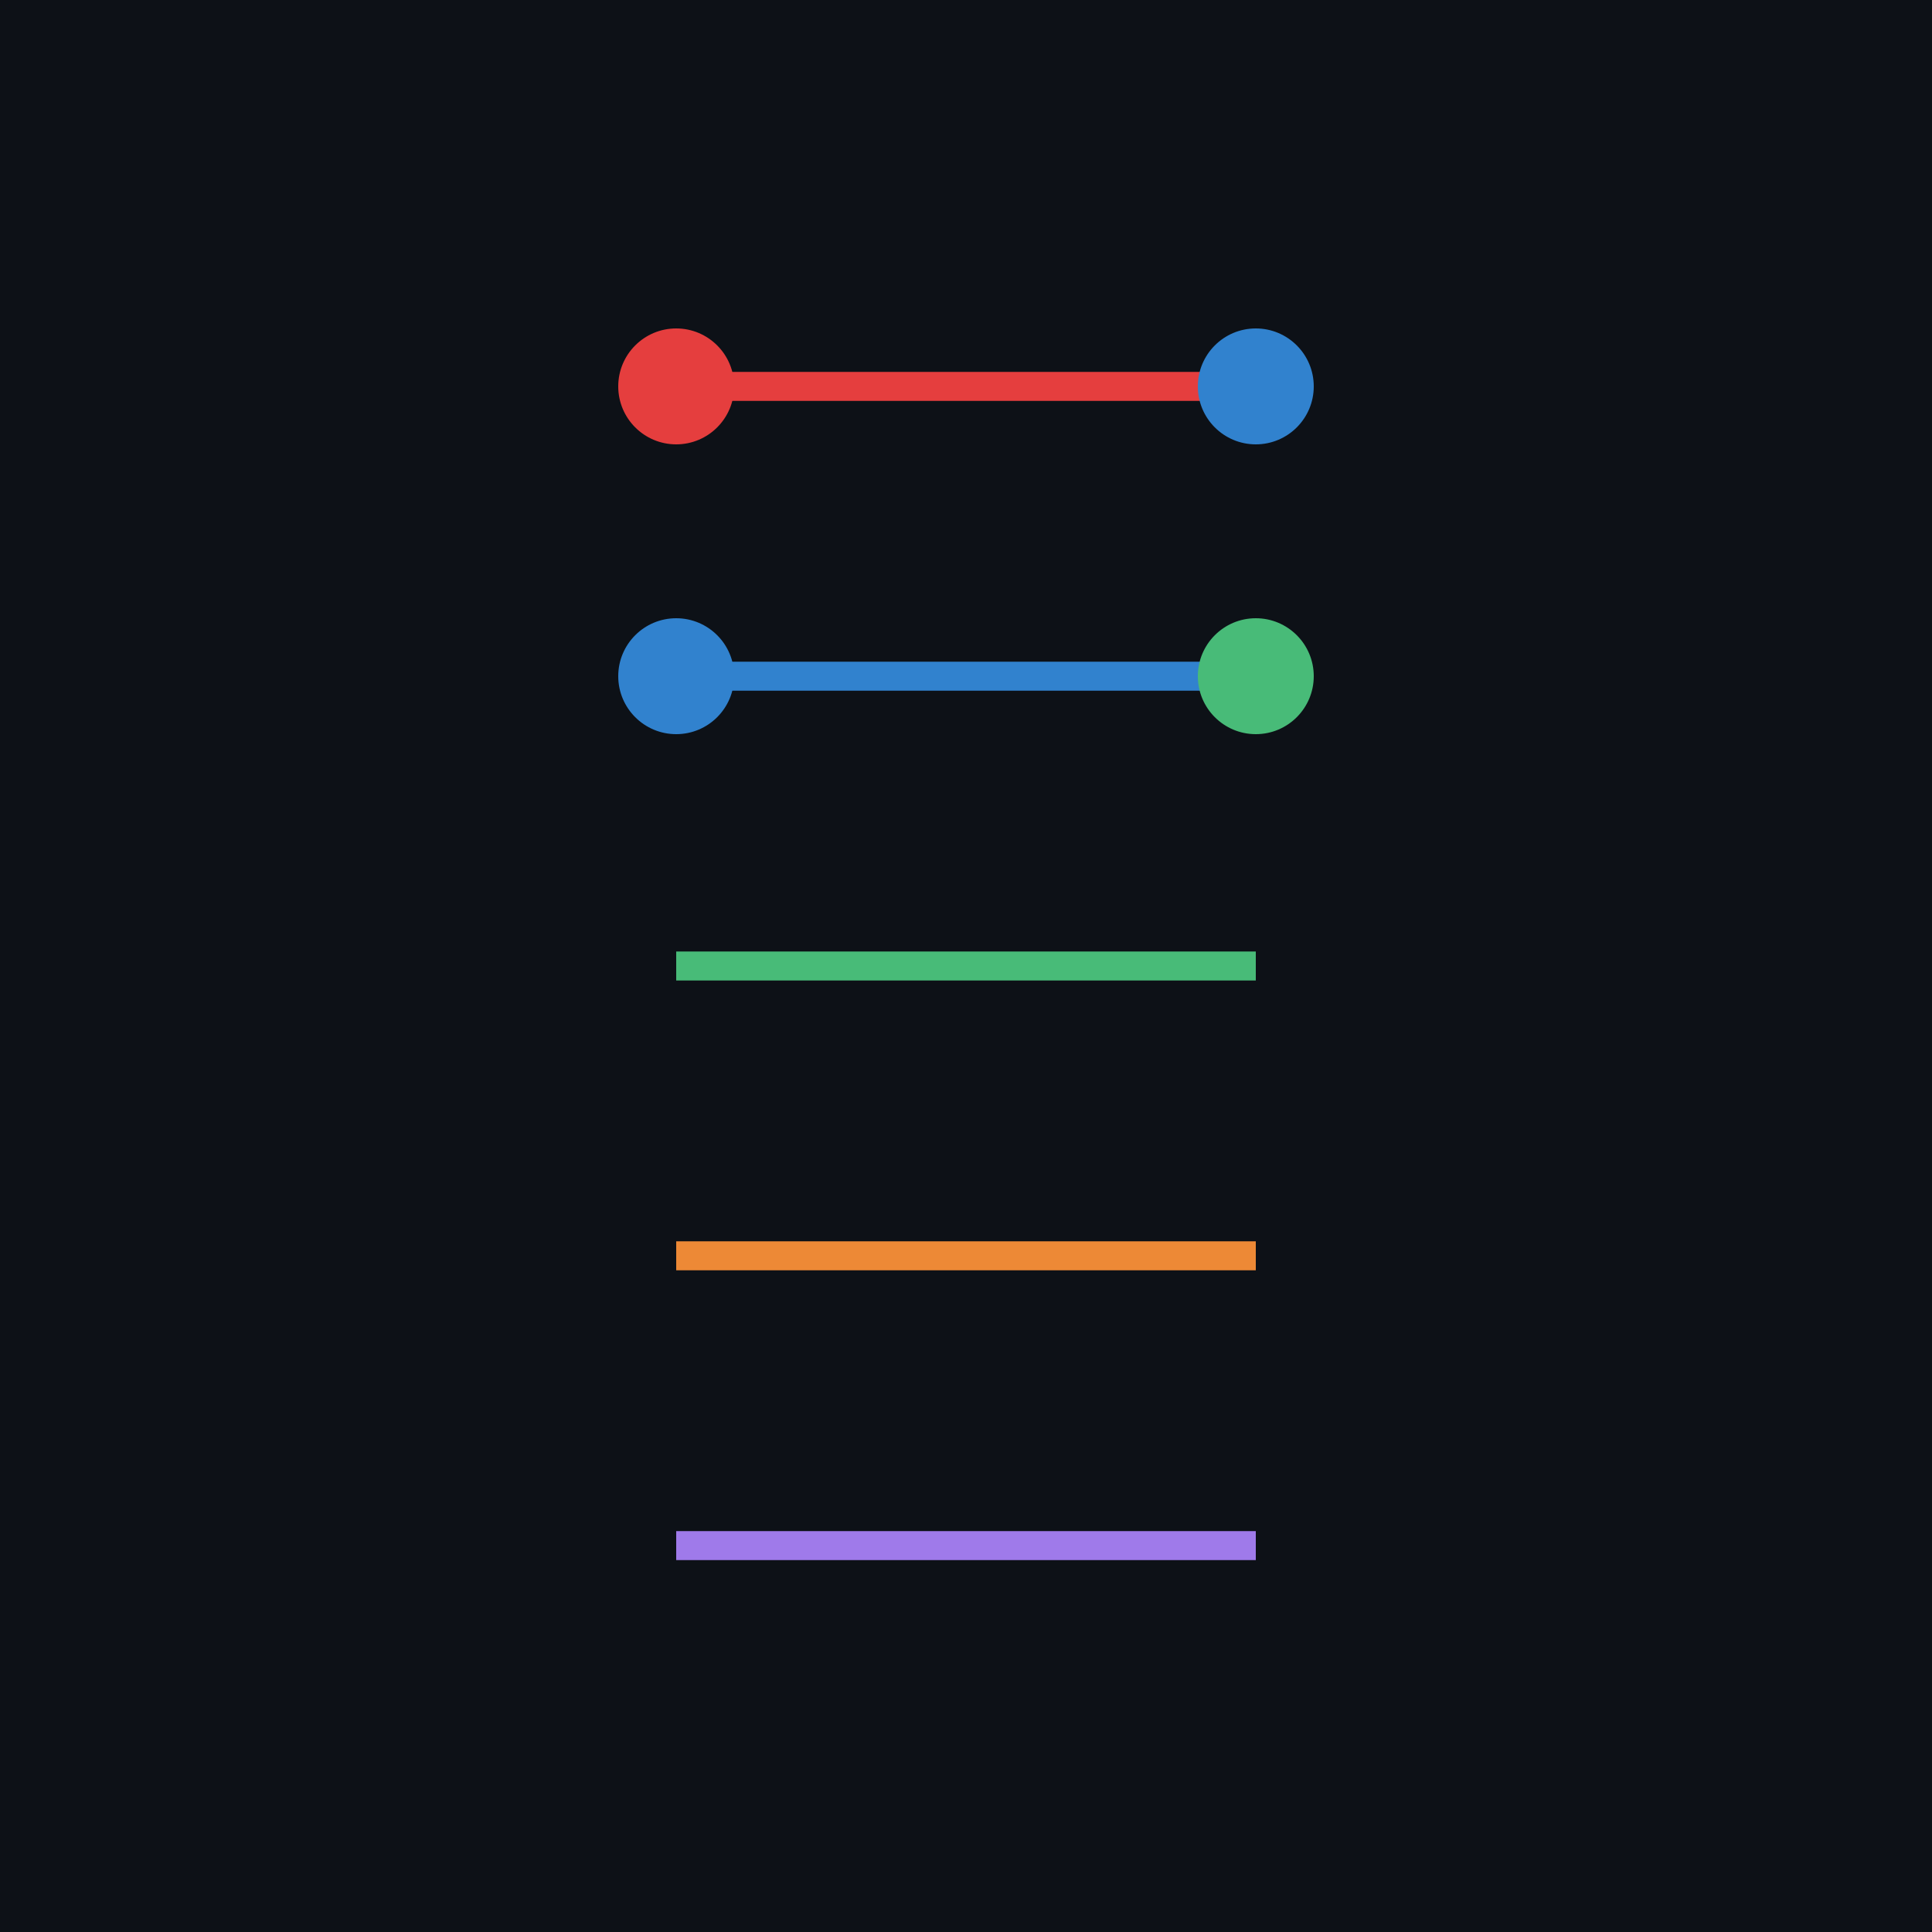
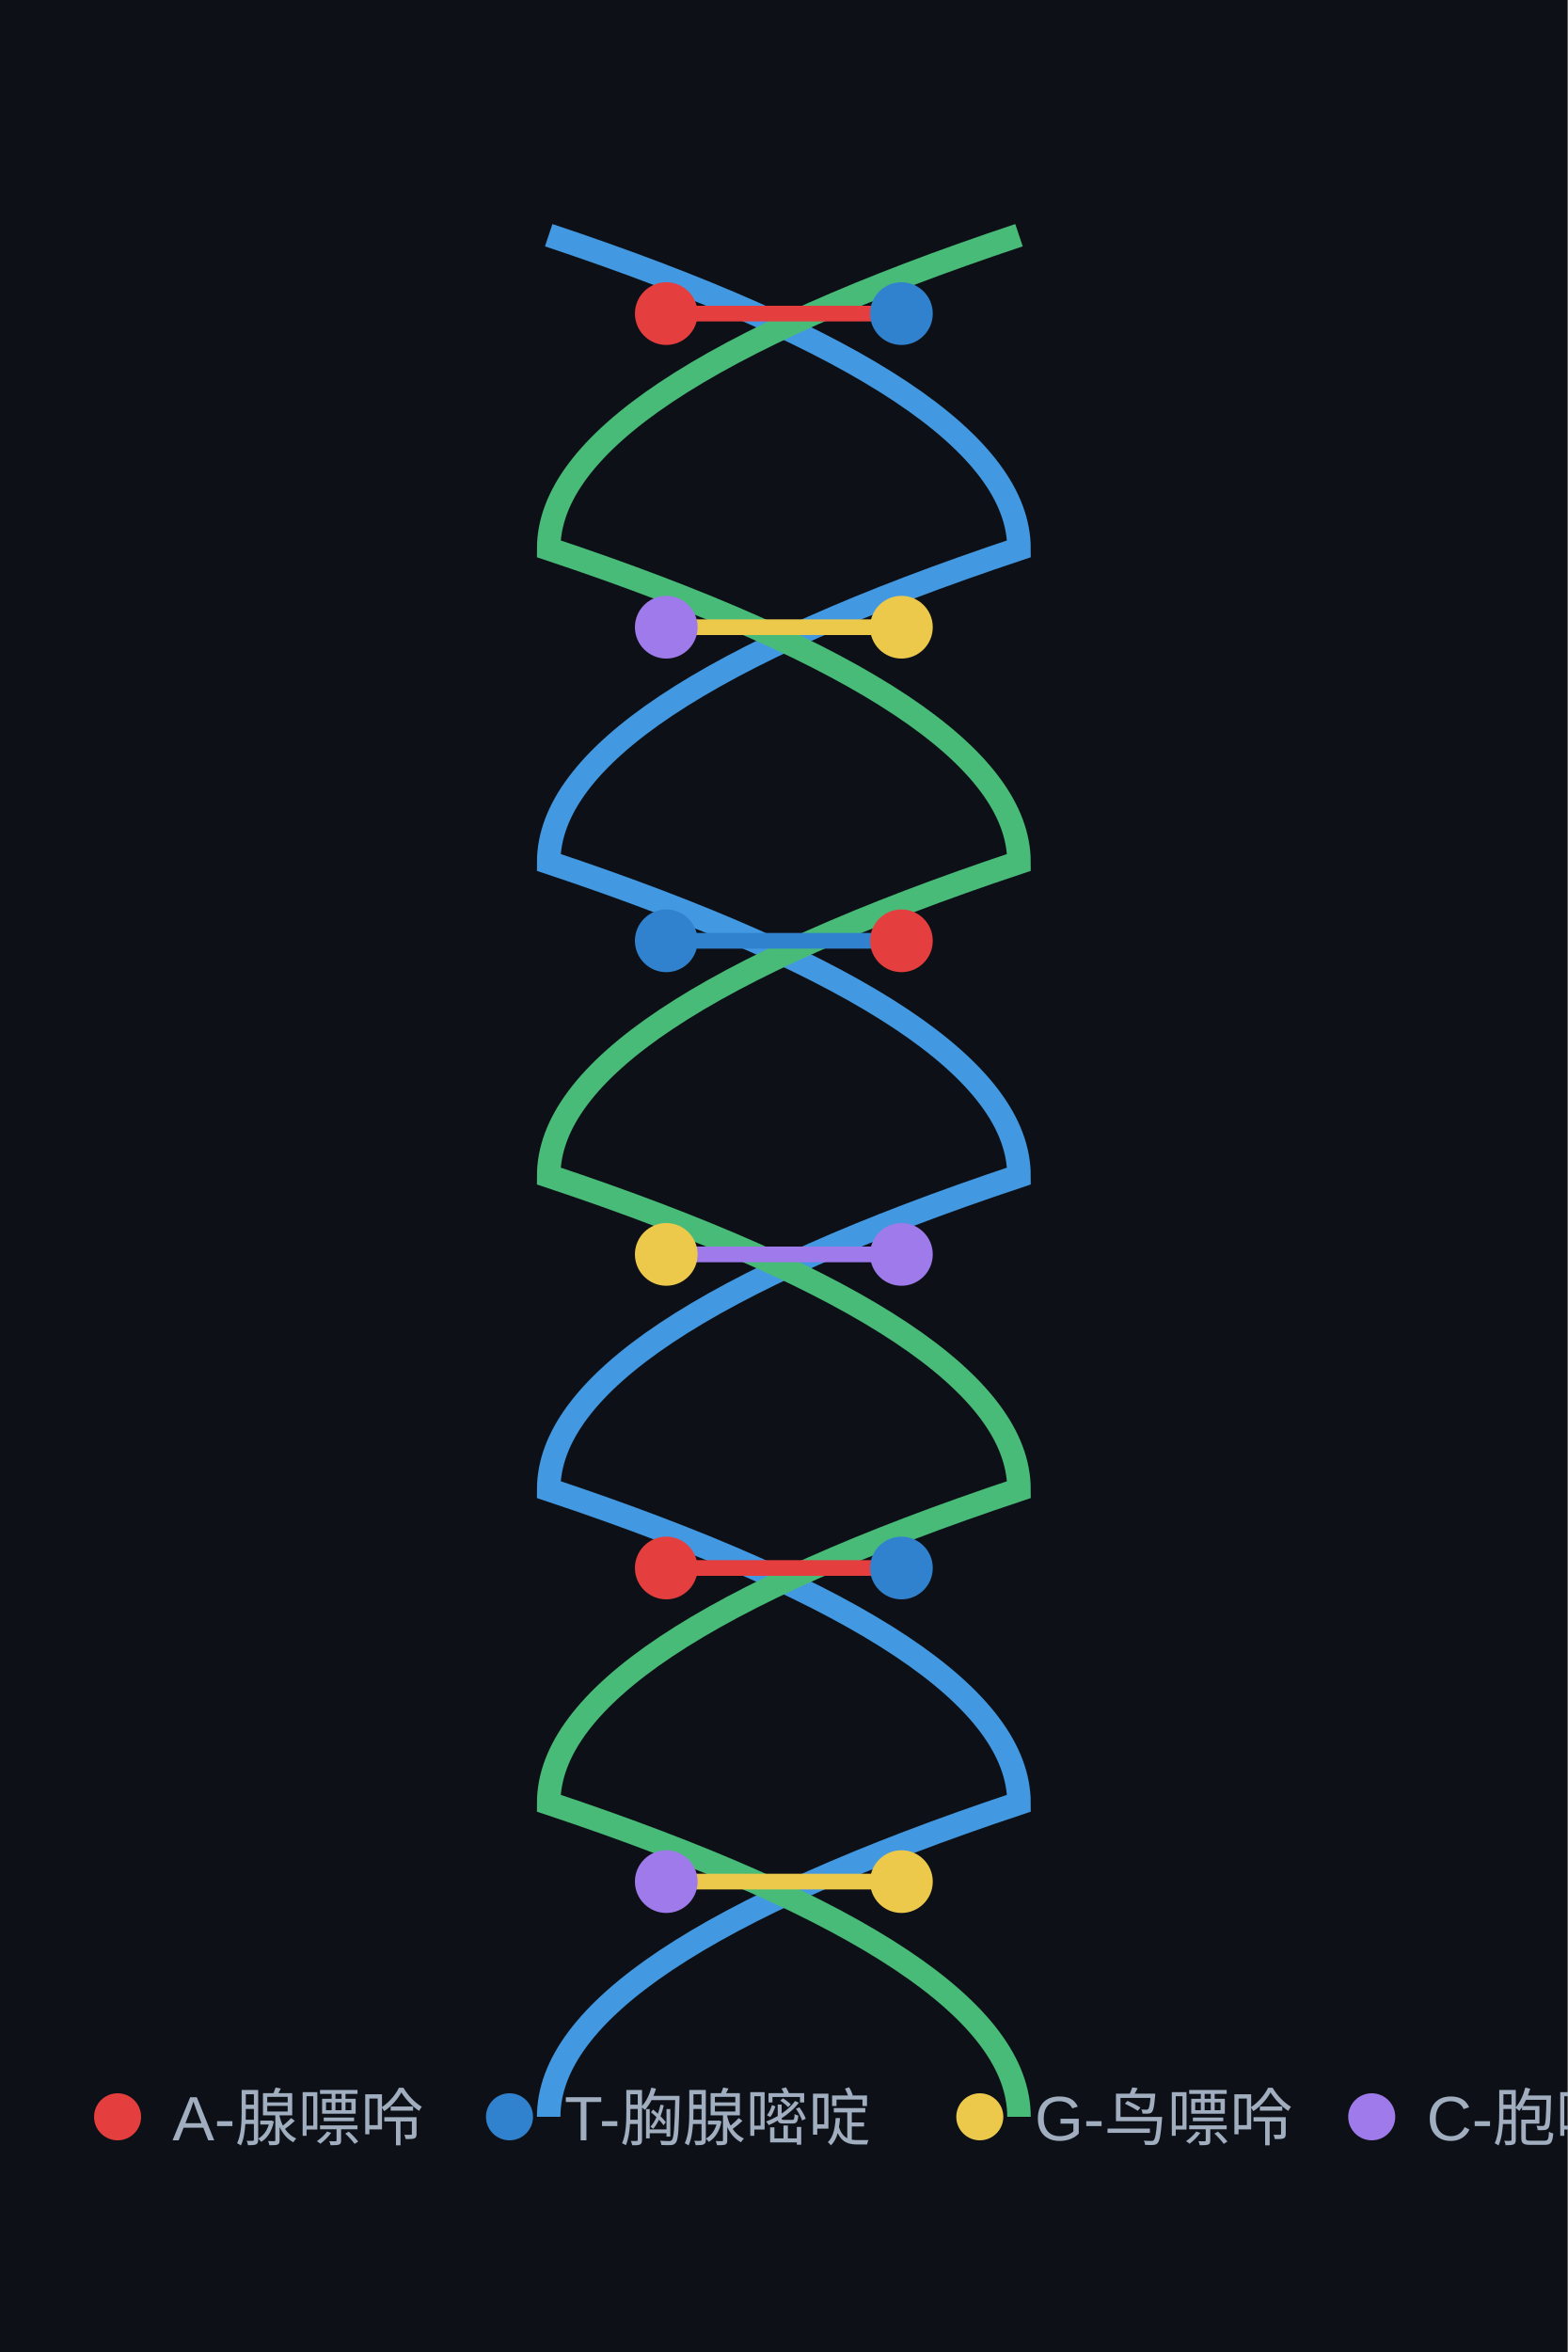
- <svg xmlns="http://www.w3.org/2000/svg" viewBox="0 0 200 200">
-   <rect width="200" height="200" fill="#0d1117" />
-   <g transform="translate(100,100)">
+ <svg xmlns="http://www.w3.org/2000/svg" viewBox="0 0 200 300">
+   <defs>
+     <style>
+       .backbone { stroke-width: 3; fill: none; }
+       .base-pair { stroke-width: 2; }
+       .label { font-family: Arial, sans-serif; font-size: 8px; fill: #a0aec0; }
+     </style>
+   </defs>
+   <rect width="200" height="300" fill="#0d1117" />
+   <g transform="translate(100, 150)">
    <g>
-       <animateTransform attributeName="transform" type="rotate" from="0" to="360" dur="4s" repeatCount="indefinite" />
-       <line x1="-30" y1="-60" x2="30" y2="-60" stroke="#E53E3E" stroke-width="3" />
-       <line x1="-30" y1="-30" x2="30" y2="-30" stroke="#3182CE" stroke-width="3" />
-       <line x1="-30" y1="0" x2="30" y2="0" stroke="#48BB78" stroke-width="3" />
-       <line x1="-30" y1="30" x2="30" y2="30" stroke="#ED8936" stroke-width="3" />
-       <line x1="-30" y1="60" x2="30" y2="60" stroke="#9F7AEA" stroke-width="3" />
-       <circle cx="-30" cy="-60" r="6" fill="#E53E3E" />
-       <circle cx="30" cy="-60" r="6" fill="#3182CE" />
-       <circle cx="-30" cy="-30" r="6" fill="#3182CE" />
-       <circle cx="30" cy="-30" r="6" fill="#48BB78" />
+       <animateTransform attributeName="transform" type="rotate" from="0" to="360" dur="8s" repeatCount="indefinite" />
+       <path class="backbone" stroke="#4299E1" d="         M -30,-120          Q 30,-100 30,-80          Q -30,-60 -30,-40          Q 30,-20 30,0          Q -30,20 -30,40          Q 30,60 30,80          Q -30,100 -30,120       " />
+       <path class="backbone" stroke="#48BB78" d="         M 30,-120          Q -30,-100 -30,-80          Q 30,-60 30,-40          Q -30,-20 -30,0          Q 30,20 30,40          Q -30,60 -30,80          Q 30,100 30,120       " />
+       <line class="base-pair" x1="-15" y1="-110" x2="15" y2="-110" stroke="#E53E3E" />
+       <circle cx="-15" cy="-110" r="4" fill="#E53E3E" />
+       <circle cx="15" cy="-110" r="4" fill="#3182CE" />
+       <line class="base-pair" x1="15" y1="-70" x2="-15" y2="-70" stroke="#ECC94B" />
+       <circle cx="15" cy="-70" r="4" fill="#ECC94B" />
+       <circle cx="-15" cy="-70" r="4" fill="#9F7AEA" />
+       <line class="base-pair" x1="-15" y1="-30" x2="15" y2="-30" stroke="#3182CE" />
+       <circle cx="-15" cy="-30" r="4" fill="#3182CE" />
+       <circle cx="15" cy="-30" r="4" fill="#E53E3E" />
+       <line class="base-pair" x1="15" y1="10" x2="-15" y2="10" stroke="#9F7AEA" />
+       <circle cx="15" cy="10" r="4" fill="#9F7AEA" />
+       <circle cx="-15" cy="10" r="4" fill="#ECC94B" />
+       <line class="base-pair" x1="-15" y1="50" x2="15" y2="50" stroke="#E53E3E" />
+       <circle cx="-15" cy="50" r="4" fill="#E53E3E" />
+       <circle cx="15" cy="50" r="4" fill="#3182CE" />
+       <line class="base-pair" x1="15" y1="90" x2="-15" y2="90" stroke="#ECC94B" />
+       <circle cx="15" cy="90" r="4" fill="#ECC94B" />
+       <circle cx="-15" cy="90" r="4" fill="#9F7AEA" />
    </g>
  </g>
+   <g transform="translate(10, 270)">
+     <circle cx="5" cy="0" r="3" fill="#E53E3E" />
+     <text x="12" y="3" class="label">A-腺嘌呤</text>
+     <circle cx="55" cy="0" r="3" fill="#3182CE" />
+     <text x="62" y="3" class="label">T-胸腺嘧啶</text>
+     <circle cx="115" cy="0" r="3" fill="#ECC94B" />
+     <text x="122" y="3" class="label">G-鸟嘌呤</text>
+     <circle cx="165" cy="0" r="3" fill="#9F7AEA" />
+     <text x="172" y="3" class="label">C-胞嘧啶</text>
+   </g>
</svg>
